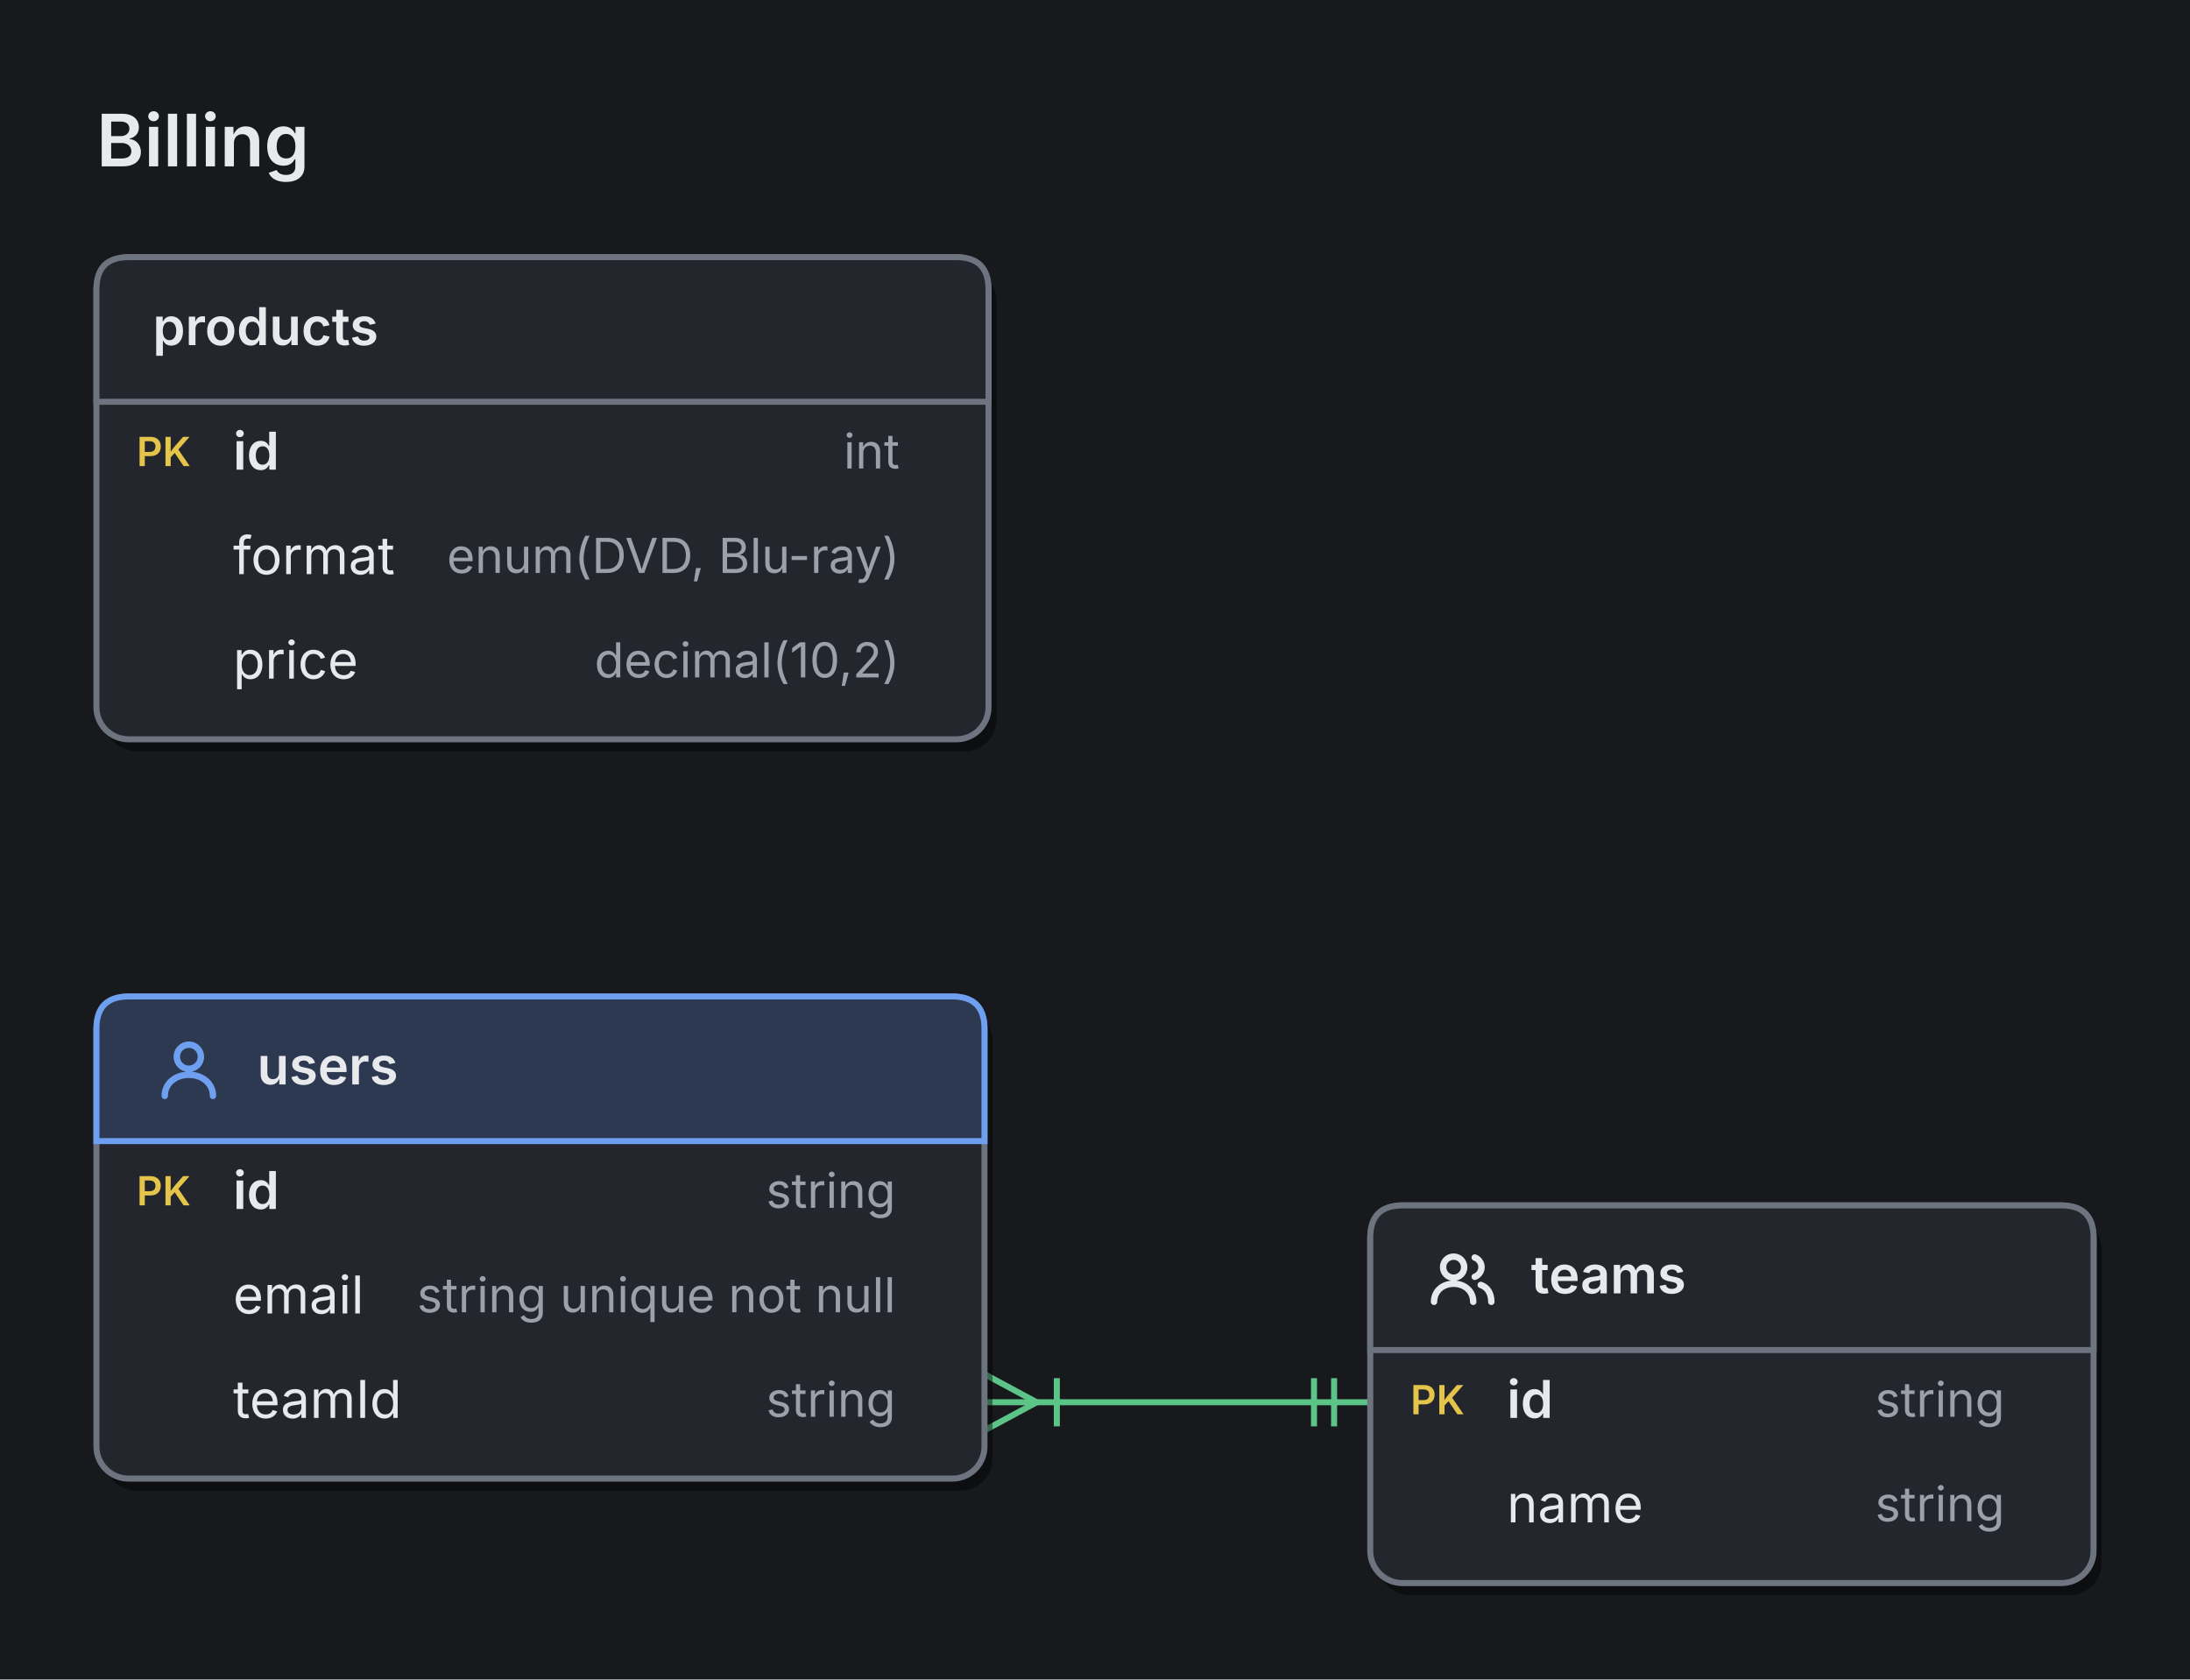
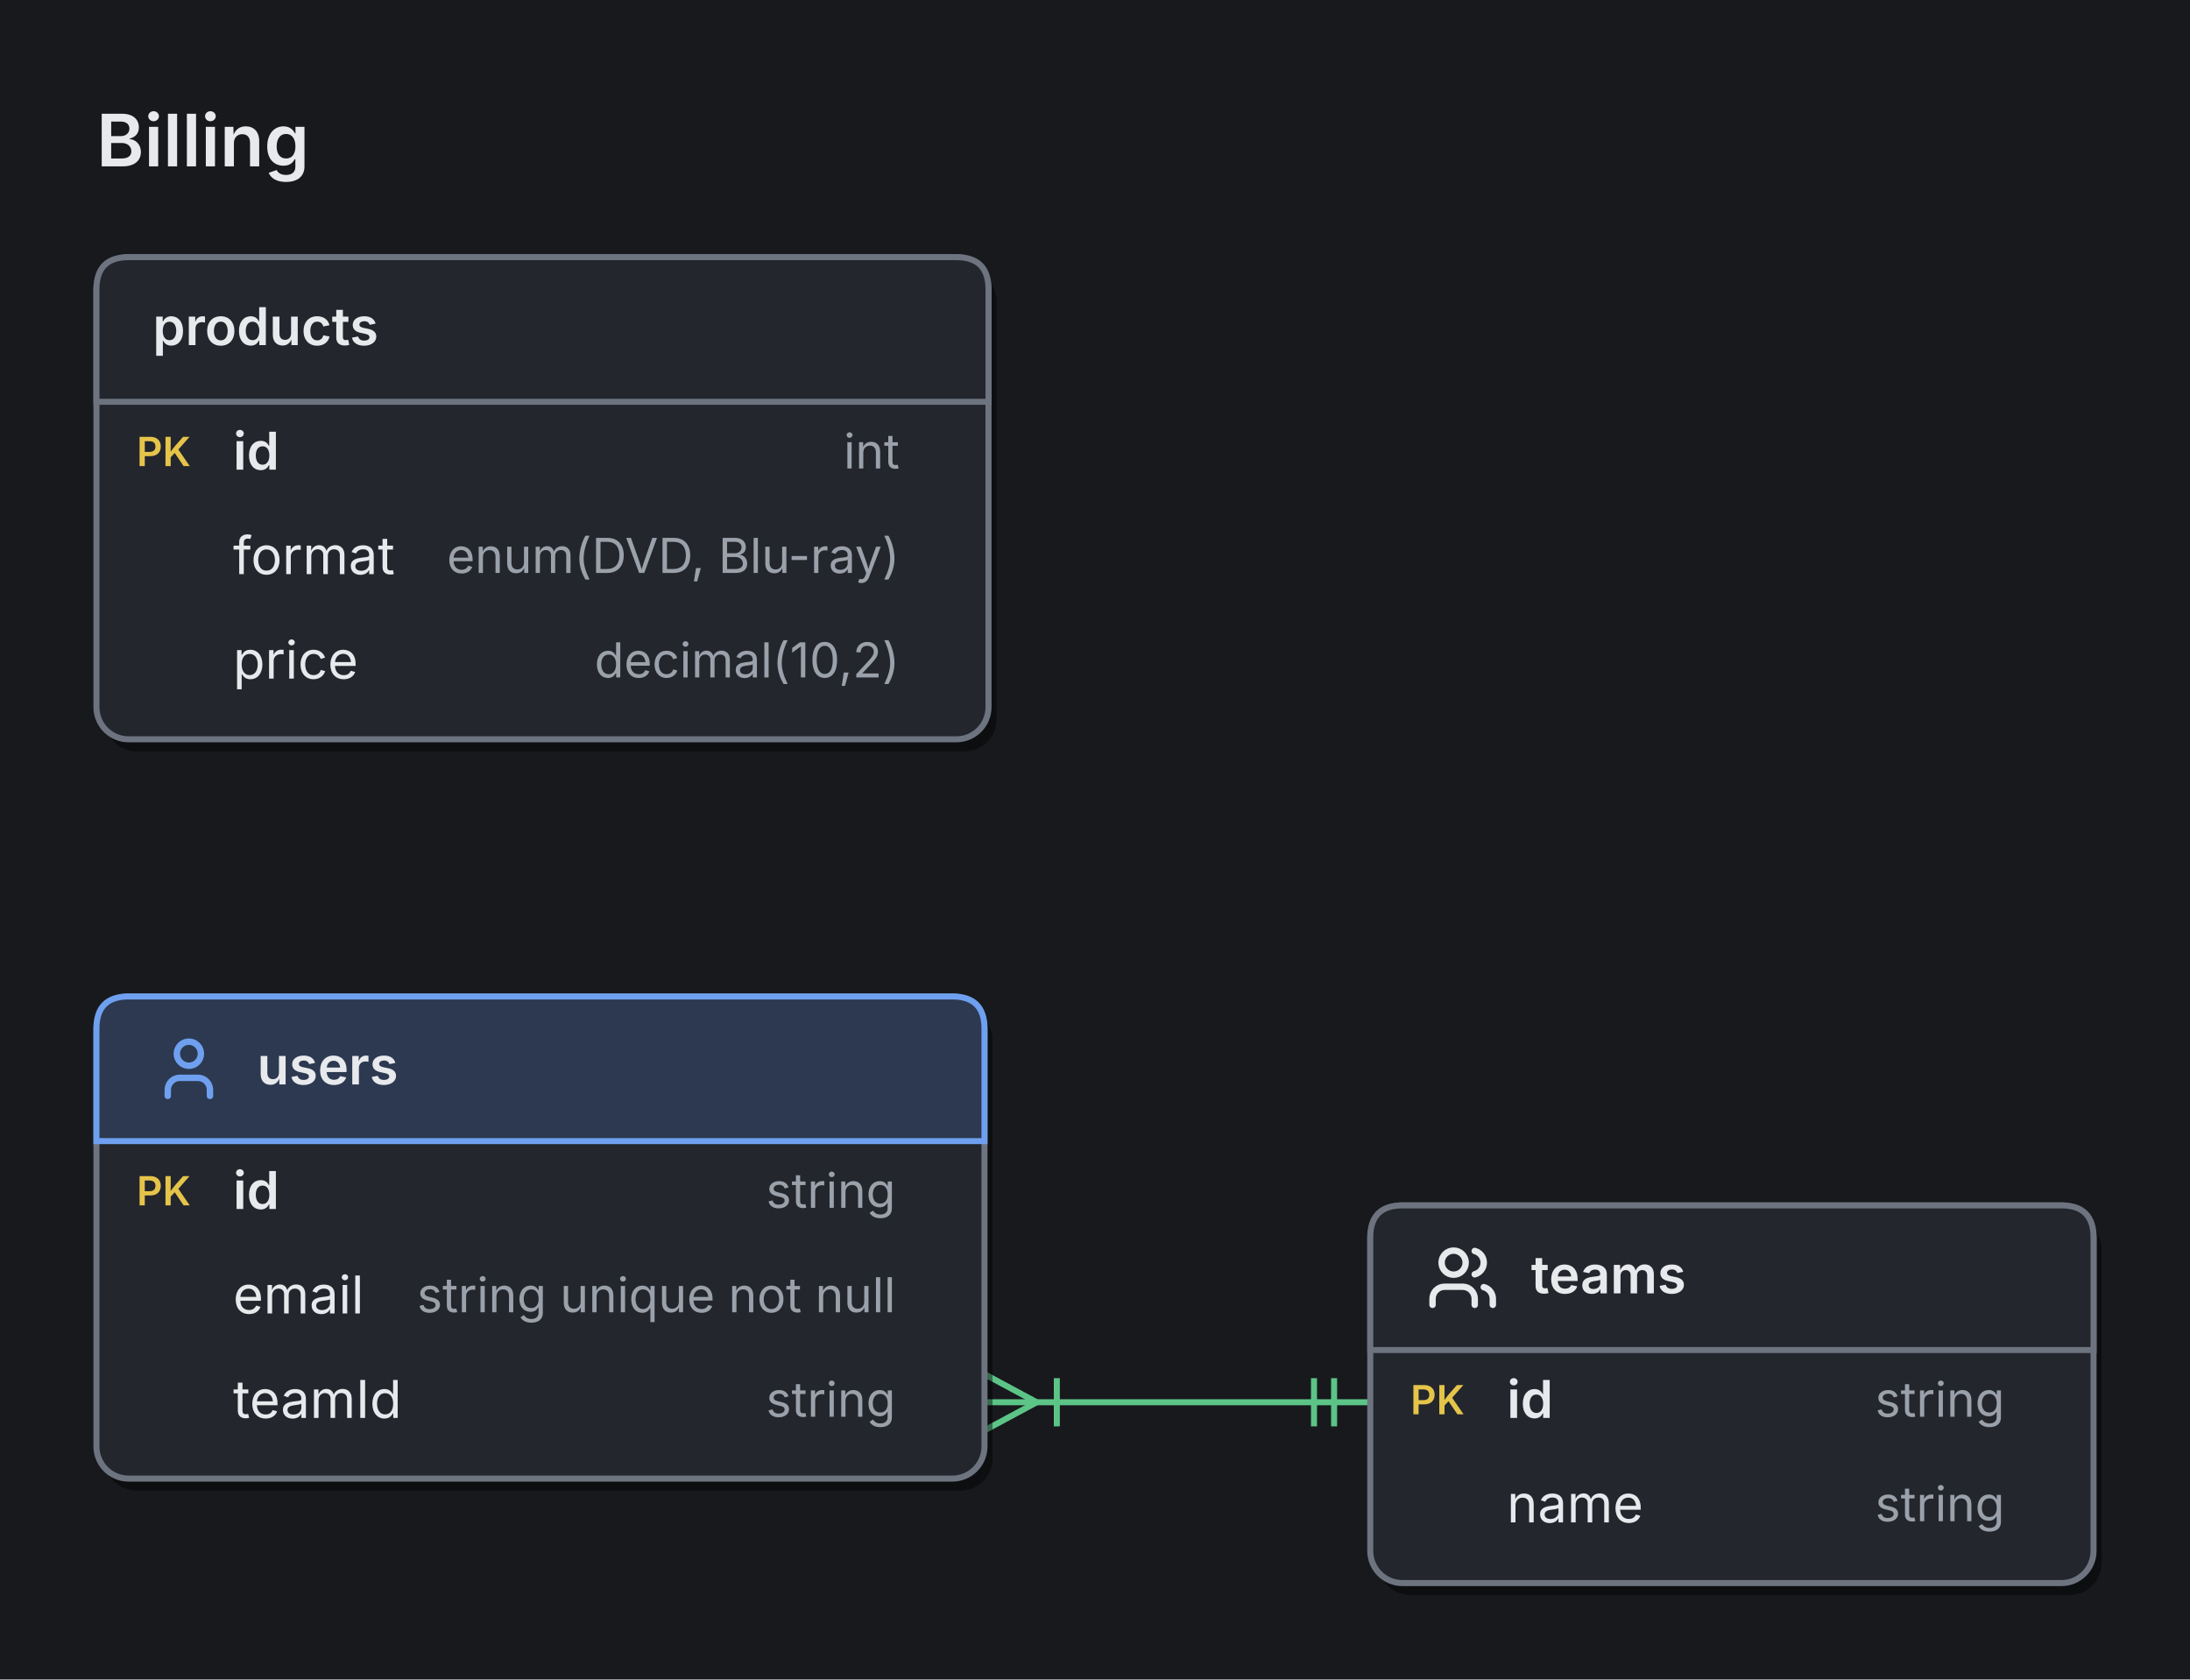
<svg xmlns="http://www.w3.org/2000/svg" width="545" height="418" viewBox="0 0 545 418" font-family="Inter, 'Inter var', system-ui, -apple-system, 'Segoe UI', 'Noto Sans KR', sans-serif" data-diagram="erd" data-theme="dark">
  <rect width="545" height="418" fill="#17191d" />
  <g data-edge="r0">
    <path d="M245,349L341,349" fill="none" stroke="#5cc486" stroke-width="1.5" stroke-linejoin="round" />
    <path d="M258 349L245 356" stroke="#5cc486" stroke-width="1.5" fill="none" />
    <path d="M258 349L245 342" stroke="#5cc486" stroke-width="1.5" fill="none" />
    <path d="M263 355L263 343" stroke="#5cc486" stroke-width="1.5" fill="none" />
    <path d="M332 343L332 355" stroke="#5cc486" stroke-width="1.5" fill="none" />
    <path d="M327 343L327 355" stroke="#5cc486" stroke-width="1.5" fill="none" />
  </g>
  <g data-role="entity" data-id="users">
    <rect x="26" y="251" width="221" height="120" rx="8" fill="rgba(0,0,0,0.45)" stroke="none" />
    <rect x="24" y="248" width="221" height="120" rx="8" fill="#23262c" stroke="#6d7480" stroke-width="1.5" />
  </g>
  <g data-role="entity-header">
    <path d="M24 284V256Q24 248 32 248H237Q245 248 245 256V284Z" fill="#2c3950" stroke="#6fa0f0" stroke-width="1.5" />
  </g>
-   <g data-icon="user" transform="translate(38 257) scale(0.75)">
-     <path d="M12 4a4 4 0 1 1 0 8 4 4 0 0 1 0-8z M4 21c0-4.2 3.6-7 8-7s8 2.8 8 7" fill="none" stroke="#6fa0f0" stroke-width="2.13" stroke-linecap="round" stroke-linejoin="round" />
+   <g data-icon="user" data-icon-set="lucide" transform="translate(38 257) scale(0.75)">
+     <path d="M19 21v-2a4 4 0 0 0-4-4H9a4 4 0 0 0-4 4v2 M8 7a4 4 0 1 0 8 0a4 4 0 1 0 -8 0" fill="none" stroke="#6fa0f0" stroke-width="2.13" stroke-linecap="round" stroke-linejoin="round" />
  </g>
  <text font-size="13" font-weight="600" fill="#e7e9ec" text-anchor="start" xml:space="preserve">
    <tspan x="64" y="269.9">users</tspan>
  </text>
  <text font-size="10" font-weight="600" fill="#e5c44a" text-anchor="start" xml:space="preserve">
    <tspan x="34" y="300">PK</tspan>
  </text>
  <text font-size="13" font-weight="600" fill="#e7e9ec" text-anchor="start" xml:space="preserve">
    <tspan x="58" y="300.9">id</tspan>
  </text>
  <text font-size="12" fill="#9aa1ab" text-anchor="end" xml:space="preserve">
    <tspan x="233" y="300.6">string</tspan>
  </text>
  <text font-size="13" fill="#e7e9ec" text-anchor="start" xml:space="preserve">
    <tspan x="58" y="326.9">email</tspan>
  </text>
  <text font-size="12" fill="#9aa1ab" text-anchor="end" xml:space="preserve">
    <tspan x="233" y="326.6">string unique not null</tspan>
  </text>
  <text font-size="13" fill="#e7e9ec" text-anchor="start" xml:space="preserve">
    <tspan x="58" y="352.9">teamId</tspan>
  </text>
  <text font-size="12" fill="#9aa1ab" text-anchor="end" xml:space="preserve">
    <tspan x="233" y="352.6">string</tspan>
  </text>
  <g data-role="entity" data-id="teams">
    <rect x="343" y="303" width="180" height="94" rx="8" fill="rgba(0,0,0,0.45)" stroke="none" />
    <rect x="341" y="300" width="180" height="94" rx="8" fill="#23262c" stroke="#6d7480" stroke-width="1.5" />
  </g>
  <g data-role="entity-header">
    <path d="M341 336V308Q341 300 349 300H513Q521 300 521 308V336Z" fill="#23262c" stroke="#6d7480" stroke-width="1.5" />
  </g>
-   <g data-icon="users" transform="translate(355 309) scale(0.75)">
-     <path d="M9 5a3.5 3.5 0 1 1 0 7 3.5 3.5 0 0 1 0-7z M2.5 20c0-3.6 2.9-6 6.5-6s6.5 2.4 6.5 6 M16 5.3a3.4 3.4 0 0 1 0 6.4 M18 14.4c2.1.7 3.5 2.6 3.5 5.6" fill="none" stroke="#e7e9ec" stroke-width="2.13" stroke-linecap="round" stroke-linejoin="round" />
+   <g data-icon="users" data-icon-set="lucide" transform="translate(355 309) scale(0.75)">
+     <path d="M16 21v-2a4 4 0 0 0-4-4H6a4 4 0 0 0-4 4v2 M16 3.128a4 4 0 0 1 0 7.744 M22 21v-2a4 4 0 0 0-3-3.87 M5 7a4 4 0 1 0 8 0a4 4 0 1 0 -8 0" fill="none" stroke="#e7e9ec" stroke-width="2.13" stroke-linecap="round" stroke-linejoin="round" />
  </g>
  <text font-size="13" font-weight="600" fill="#e7e9ec" text-anchor="start" xml:space="preserve">
    <tspan x="381" y="321.9">teams</tspan>
  </text>
  <text font-size="10" font-weight="600" fill="#e5c44a" text-anchor="start" xml:space="preserve">
    <tspan x="351" y="352">PK</tspan>
  </text>
  <text font-size="13" font-weight="600" fill="#e7e9ec" text-anchor="start" xml:space="preserve">
    <tspan x="375" y="352.9">id</tspan>
  </text>
  <text font-size="12" fill="#9aa1ab" text-anchor="end" xml:space="preserve">
    <tspan x="509" y="352.6">string</tspan>
  </text>
  <text font-size="13" fill="#e7e9ec" text-anchor="start" xml:space="preserve">
    <tspan x="375" y="378.9">name</tspan>
  </text>
  <text font-size="12" fill="#9aa1ab" text-anchor="end" xml:space="preserve">
    <tspan x="509" y="378.6">string</tspan>
  </text>
  <g data-role="entity" data-id="products">
    <rect x="26" y="67" width="222" height="120" rx="8" fill="rgba(0,0,0,0.45)" stroke="none" />
    <rect x="24" y="64" width="222" height="120" rx="8" fill="#23262c" stroke="#6d7480" stroke-width="1.5" />
  </g>
  <g data-role="entity-header">
    <path d="M24 100V72Q24 64 32 64H238Q246 64 246 72V100Z" fill="#23262c" stroke="#6d7480" stroke-width="1.5" />
  </g>
  <text font-size="13" font-weight="600" fill="#e7e9ec" text-anchor="start" xml:space="preserve">
    <tspan x="38" y="85.9">products</tspan>
  </text>
  <text font-size="10" font-weight="600" fill="#e5c44a" text-anchor="start" xml:space="preserve">
    <tspan x="34" y="116">PK</tspan>
  </text>
  <text font-size="13" font-weight="600" fill="#e7e9ec" text-anchor="start" xml:space="preserve">
    <tspan x="58" y="116.9">id</tspan>
  </text>
  <text font-size="12" fill="#9aa1ab" text-anchor="end" xml:space="preserve">
    <tspan x="234" y="116.6">int</tspan>
  </text>
  <text font-size="13" fill="#e7e9ec" text-anchor="start" xml:space="preserve">
    <tspan x="58" y="142.9">format</tspan>
  </text>
  <text font-size="12" fill="#9aa1ab" text-anchor="end" xml:space="preserve">
    <tspan x="234" y="142.6">enum(DVD, Blu-ray)</tspan>
  </text>
  <text font-size="13" fill="#e7e9ec" text-anchor="start" xml:space="preserve">
    <tspan x="58" y="168.9">price</tspan>
  </text>
  <text font-size="12" fill="#9aa1ab" text-anchor="end" xml:space="preserve">
    <tspan x="234" y="168.6">decimal(10,2)</tspan>
  </text>
  <text font-size="18" font-weight="600" fill="#e7e9ec" text-anchor="start" xml:space="preserve">
    <tspan x="24" y="41.4">Billing</tspan>
  </text>
</svg>
